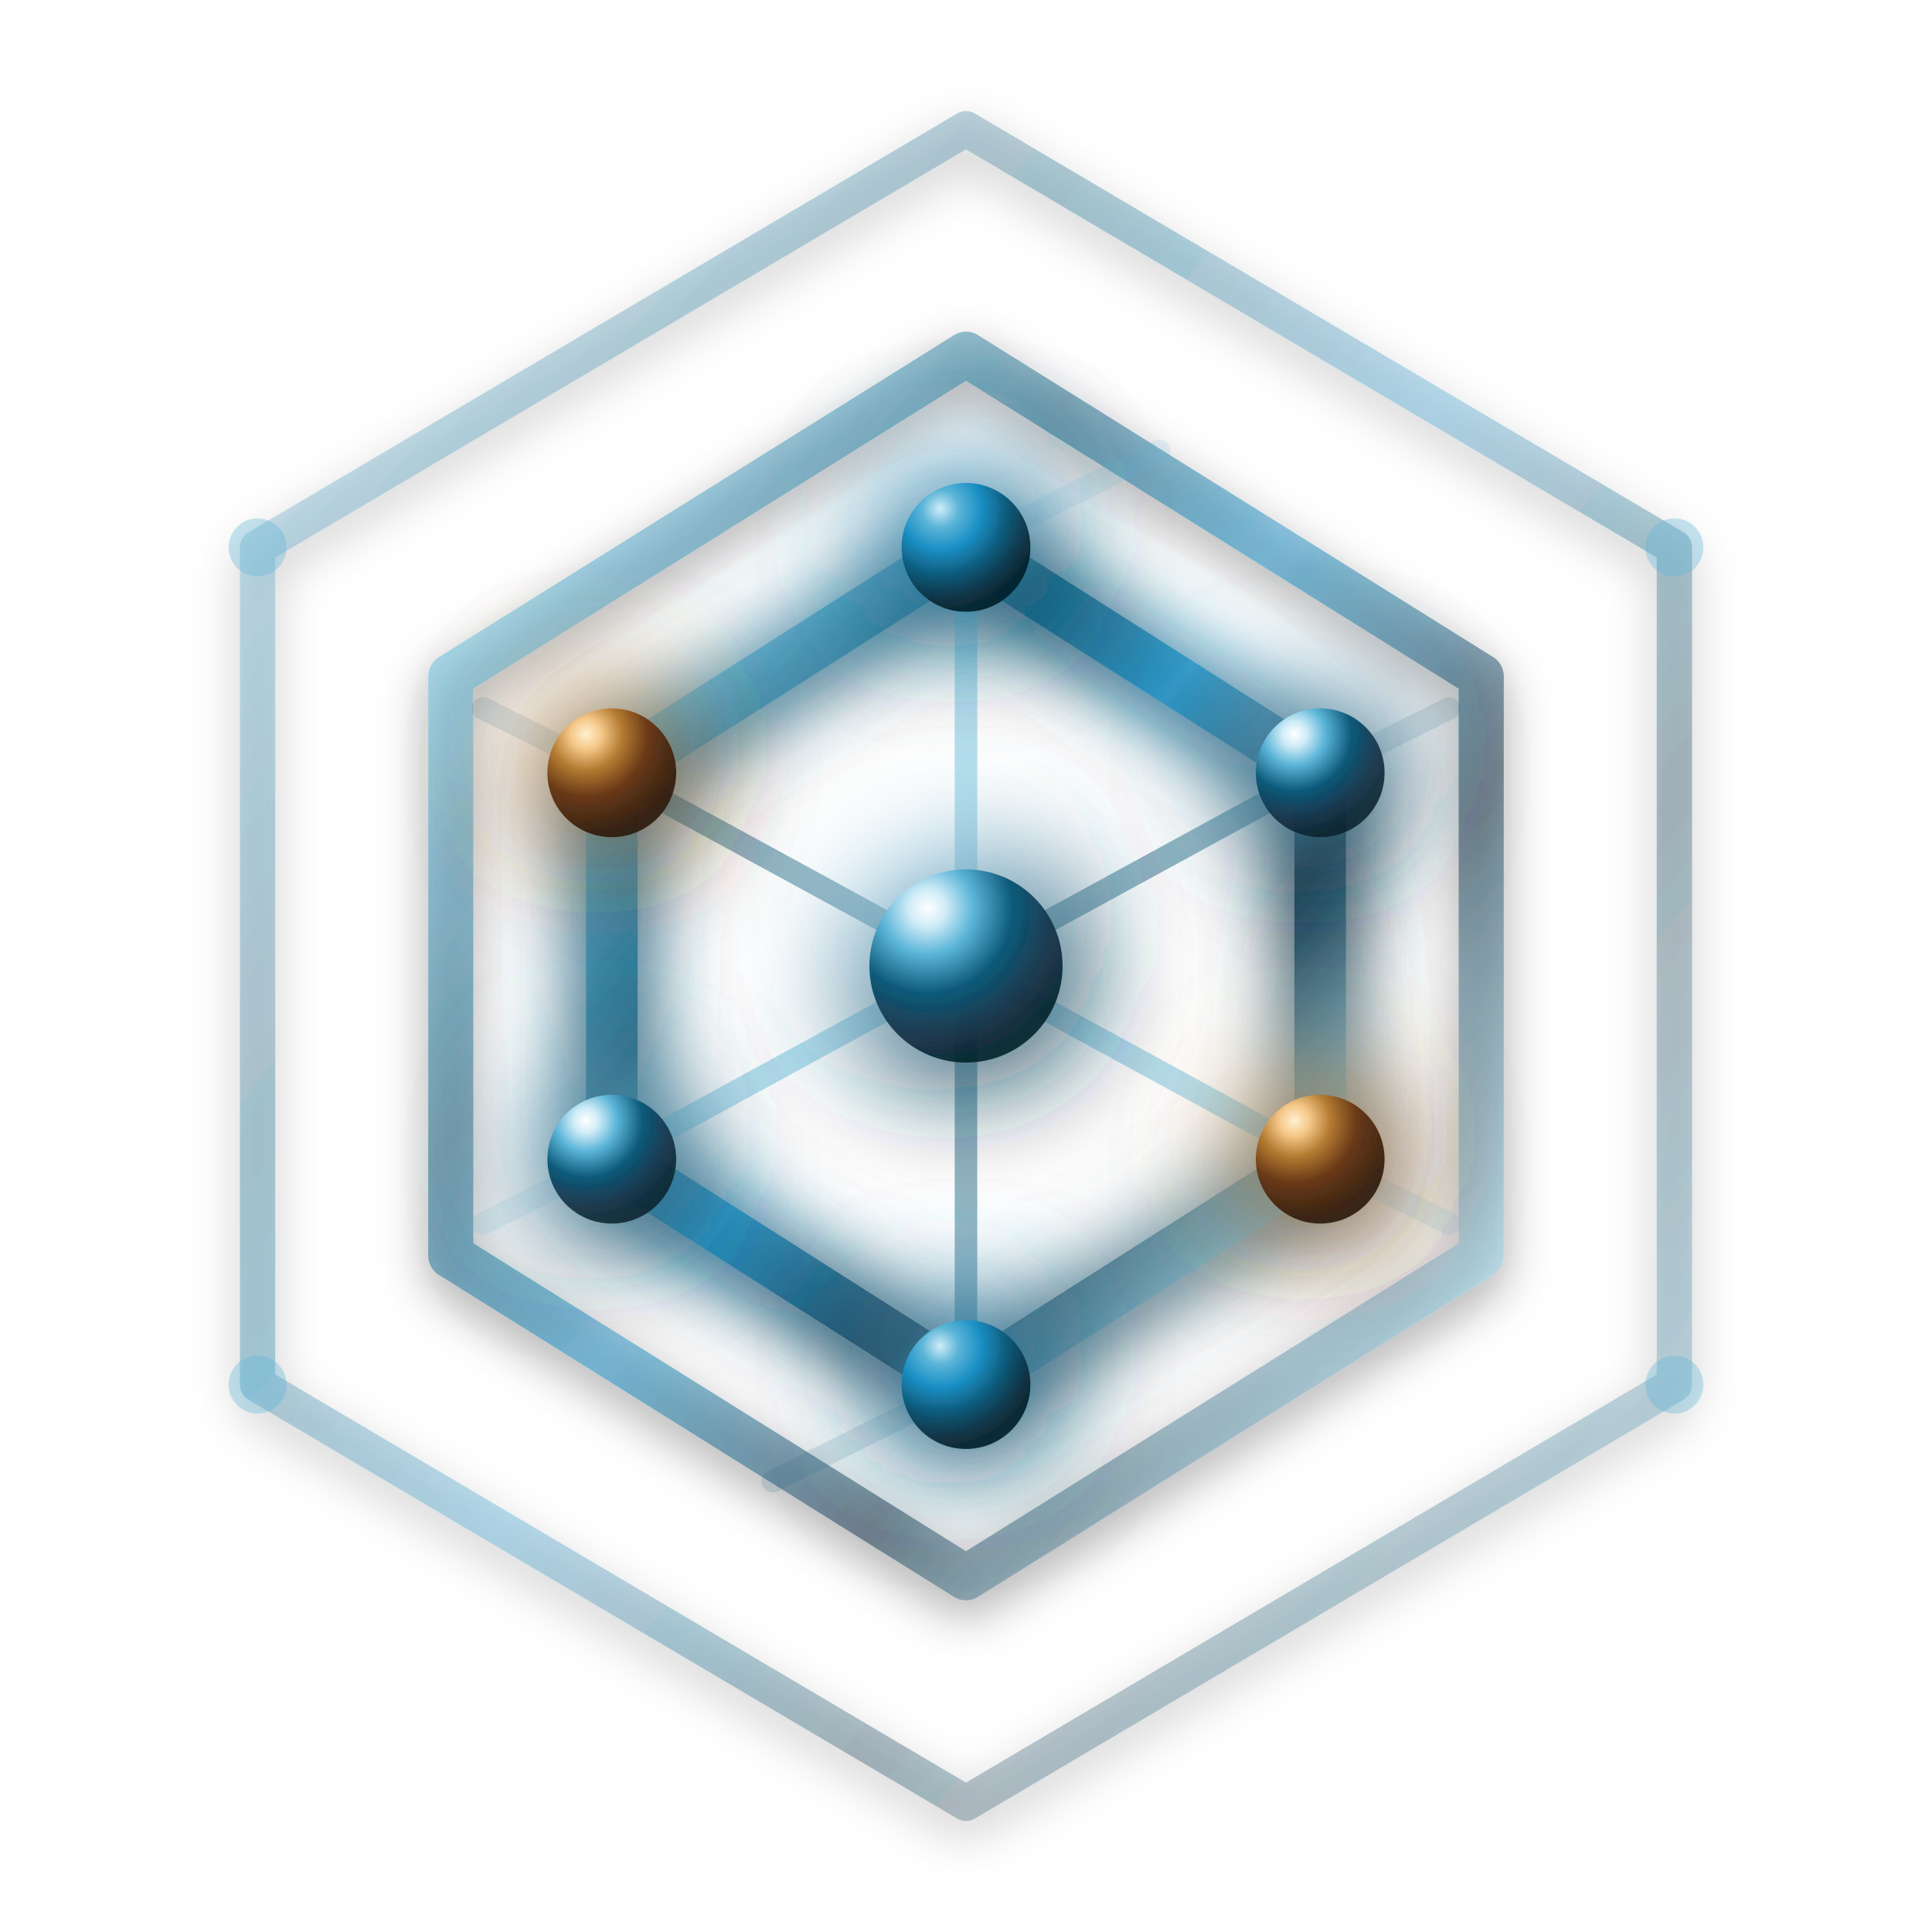
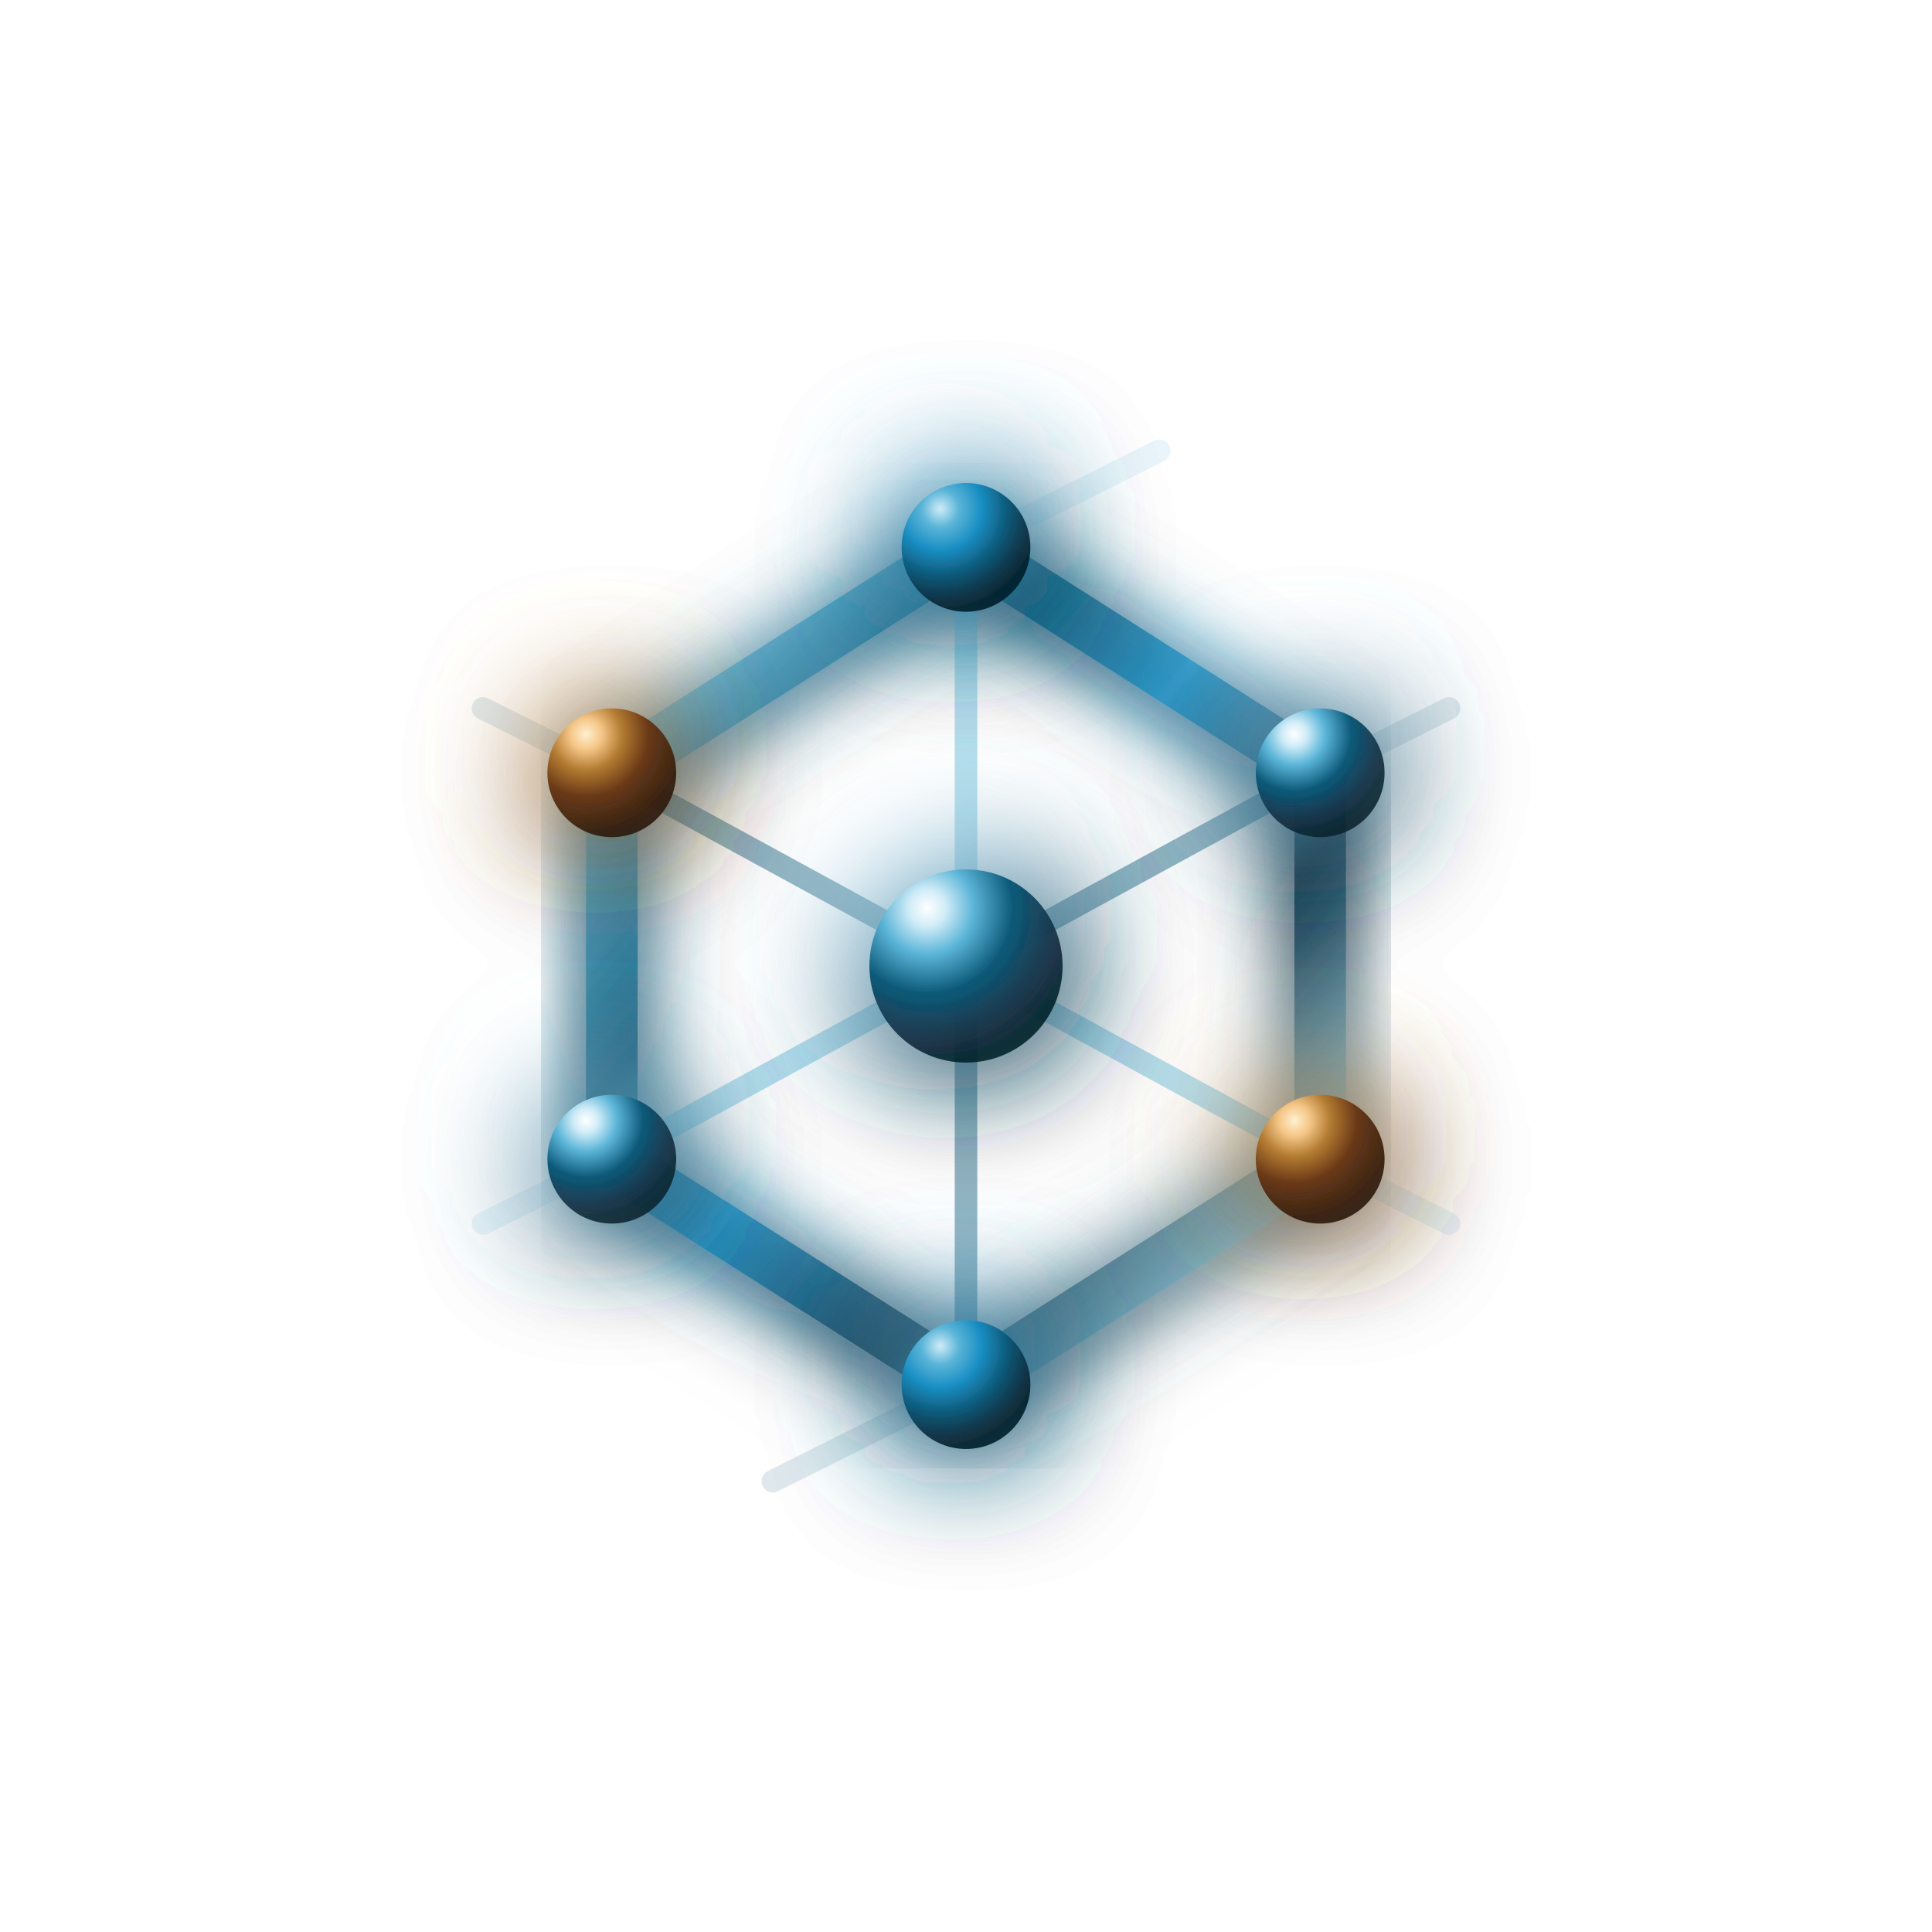
<svg xmlns="http://www.w3.org/2000/svg" viewBox="0 0 120 120" role="img" aria-labelledby="x1-logo-title x1-logo-desc">
  <defs>
    <linearGradient id="hex-stroke" x1="0" y1="0" x2="1" y2="1">
      <stop offset="0" stop-color="#c8e8f5" />
      <stop offset="0.12" stop-color="#5bb5d8" />
      <stop offset="0.32" stop-color="#0e5a7a" />
      <stop offset="0.48" stop-color="#1a8fc4" />
      <stop offset="0.68" stop-color="#082f44" />
      <stop offset="0.88" stop-color="#8cc8db" />
      <stop offset="1" stop-color="#d0ecf7" />
-     </linearGradient>
-     <linearGradient id="hex-stroke-outer" x1="0" y1="0" x2="1" y2="1">
-       <stop offset="0" stop-color="#5bb5d8" />
-       <stop offset="0.3" stop-color="#0e5a7a" />
-       <stop offset="0.5" stop-color="#1a8fc4" />
-       <stop offset="0.7" stop-color="#082f44" />
-       <stop offset="1" stop-color="#5bb5d8" />
    </linearGradient>
    <radialGradient id="pulse-silver" cx="30%" cy="20%" r="80%">
      <stop offset="0" stop-color="#ffffff" />
      <stop offset="0.12" stop-color="#d0ecf7" />
      <stop offset="0.3" stop-color="#5bb5d8" />
      <stop offset="0.55" stop-color="#0e5a7a" />
      <stop offset="1" stop-color="#041820" stop-opacity=".85" />
    </radialGradient>
    <radialGradient id="pulse-metal-blue" cx="30%" cy="20%" r="80%">
      <stop offset="0" stop-color="#d0ecf7" />
      <stop offset="0.18" stop-color="#5bb5d8" />
      <stop offset="0.4" stop-color="#1a8fc4" />
      <stop offset="0.65" stop-color="#0e5a7a" />
      <stop offset="1" stop-color="#051520" stop-opacity=".9" />
    </radialGradient>
    <radialGradient id="pulse-copper" cx="30%" cy="20%" r="80%">
      <stop offset="0" stop-color="#fff0d0" />
      <stop offset="0.15" stop-color="#f5c788" />
      <stop offset="0.35" stop-color="#b37b31" />
      <stop offset="0.6" stop-color="#6b3a18" />
      <stop offset="1" stop-color="#2a1208" stop-opacity=".9" />
    </radialGradient>
    <filter id="glow" x="-50%" y="-50%" width="200%" height="200%">
      <feGaussianBlur stdDeviation="2.5" result="blur" />
      <feMerge>
        <feMergeNode in="blur" />
        <feMergeNode in="SourceGraphic" />
      </feMerge>
    </filter>
    <filter id="glow-strong" x="-80%" y="-80%" width="260%" height="260%">
      <feGaussianBlur stdDeviation="4" result="blur" />
      <feMerge>
        <feMergeNode in="blur" />
        <feMergeNode in="blur" />
        <feMergeNode in="SourceGraphic" />
      </feMerge>
    </filter>
    <filter id="metal-shadow" x="-10%" y="-10%" width="120%" height="120%">
      <feDropShadow dx="0" dy="1" stdDeviation="1.5" flood-color="#020508" flood-opacity=".65" />
    </filter>
  </defs>
  <g fill="none" stroke-linecap="round" stroke-linejoin="round" filter="url(#metal-shadow)">
-     <polygon points="60,8 104,34 104,86 60,112 16,86 16,34" stroke="url(#hex-stroke-outer)" stroke-width="2.2" opacity=".3" />
-     <polygon points="60,22 92,42 92,78 60,98 28,78 28,42" stroke="url(#hex-stroke)" stroke-width="2.8" opacity=".5" />
    <polygon points="60,34 82,48 82,72 60,86 38,72 38,48" stroke="url(#hex-stroke)" stroke-width="3.2" opacity=".85" filter="url(#glow)" />
  </g>
  <g fill="none" stroke-linecap="round" stroke-width="1.4" opacity=".45">
    <line x1="60" y1="60" x2="60" y2="34" stroke="#5bb5d8" />
    <line x1="60" y1="60" x2="82" y2="48" stroke="#0e5a7a" />
    <line x1="60" y1="60" x2="82" y2="72" stroke="#5bb5d8" />
    <line x1="60" y1="60" x2="60" y2="86" stroke="#0e5a7a" />
    <line x1="60" y1="60" x2="38" y2="72" stroke="#5bb5d8" />
    <line x1="60" y1="60" x2="38" y2="48" stroke="#0e5a7a" />
    <line x1="60" y1="34" x2="72" y2="28" stroke="#5bb5d8" opacity=".3" />
    <line x1="82" y1="48" x2="90" y2="44" stroke="#0e5a7a" opacity=".3" />
    <line x1="82" y1="72" x2="90" y2="76" stroke="#5bb5d8" opacity=".3" />
    <line x1="60" y1="86" x2="48" y2="92" stroke="#0e5a7a" opacity=".3" />
    <line x1="38" y1="72" x2="30" y2="76" stroke="#5bb5d8" opacity=".3" />
    <line x1="38" y1="48" x2="30" y2="44" stroke="#0e5a7a" opacity=".3" />
  </g>
  <g filter="url(#glow-strong)">
    <circle cx="60" cy="34" r="4" fill="url(#pulse-metal-blue)" class="pulse-node">
      <animate attributeName="r" values="3;5;3" dur="2.8s" repeatCount="indefinite" />
      <animate attributeName="opacity" values=".7;1;.7" dur="2.8s" repeatCount="indefinite" />
    </circle>
    <circle cx="82" cy="48" r="4" fill="url(#pulse-silver)" class="pulse-node">
      <animate attributeName="r" values="3;5;3" dur="2.8s" begin=".7s" repeatCount="indefinite" />
      <animate attributeName="opacity" values=".7;1;.7" dur="2.8s" begin=".7s" repeatCount="indefinite" />
    </circle>
    <circle cx="82" cy="72" r="4" fill="url(#pulse-copper)" class="pulse-node">
      <animate attributeName="r" values="3;5;3" dur="2.8s" begin="1.4s" repeatCount="indefinite" />
      <animate attributeName="opacity" values=".7;1;.7" dur="2.8s" begin="1.4s" repeatCount="indefinite" />
    </circle>
    <circle cx="60" cy="86" r="4" fill="url(#pulse-metal-blue)" class="pulse-node">
      <animate attributeName="r" values="3;5;3" dur="2.8s" begin="2.1s" repeatCount="indefinite" />
      <animate attributeName="opacity" values=".7;1;.7" dur="2.8s" begin="2.1s" repeatCount="indefinite" />
    </circle>
    <circle cx="38" cy="72" r="4" fill="url(#pulse-silver)" class="pulse-node">
      <animate attributeName="r" values="3;5;3" dur="2.8s" begin=".35s" repeatCount="indefinite" />
      <animate attributeName="opacity" values=".7;1;.7" dur="2.8s" begin=".35s" repeatCount="indefinite" />
    </circle>
    <circle cx="38" cy="48" r="4" fill="url(#pulse-copper)" class="pulse-node">
      <animate attributeName="r" values="3;5;3" dur="2.8s" begin="1.05s" repeatCount="indefinite" />
      <animate attributeName="opacity" values=".7;1;.7" dur="2.8s" begin="1.05s" repeatCount="indefinite" />
    </circle>
  </g>
  <circle cx="60" cy="60" r="6" fill="url(#pulse-silver)" filter="url(#glow-strong)">
    <animate attributeName="r" values="4;7;4" dur="2s" repeatCount="indefinite" />
    <animate attributeName="opacity" values=".6;1;.6" dur="2s" repeatCount="indefinite" />
  </circle>
  <circle cx="60" cy="60" r="8" fill="none" stroke="#5bb5d8" stroke-width=".8" opacity="0">
    <animate attributeName="r" values="8;22" dur="2.5s" repeatCount="indefinite" />
    <animate attributeName="opacity" values=".5;0" dur="2.5s" repeatCount="indefinite" />
  </circle>
  <circle cx="60" cy="60" r="8" fill="none" stroke="#0e5a7a" stroke-width=".8" opacity="0">
    <animate attributeName="r" values="8;22" dur="2.5s" begin="1.25s" repeatCount="indefinite" />
    <animate attributeName="opacity" values=".5;0" dur="2.5s" begin="1.25s" repeatCount="indefinite" />
  </circle>
-   <g fill="#5bb5d8" opacity=".35">
-     <circle cx="16" cy="34" r="1.8" />
-     <circle cx="104" cy="34" r="1.8" />
-     <circle cx="16" cy="86" r="1.8" />
-     <circle cx="104" cy="86" r="1.8" />
-   </g>
</svg>
